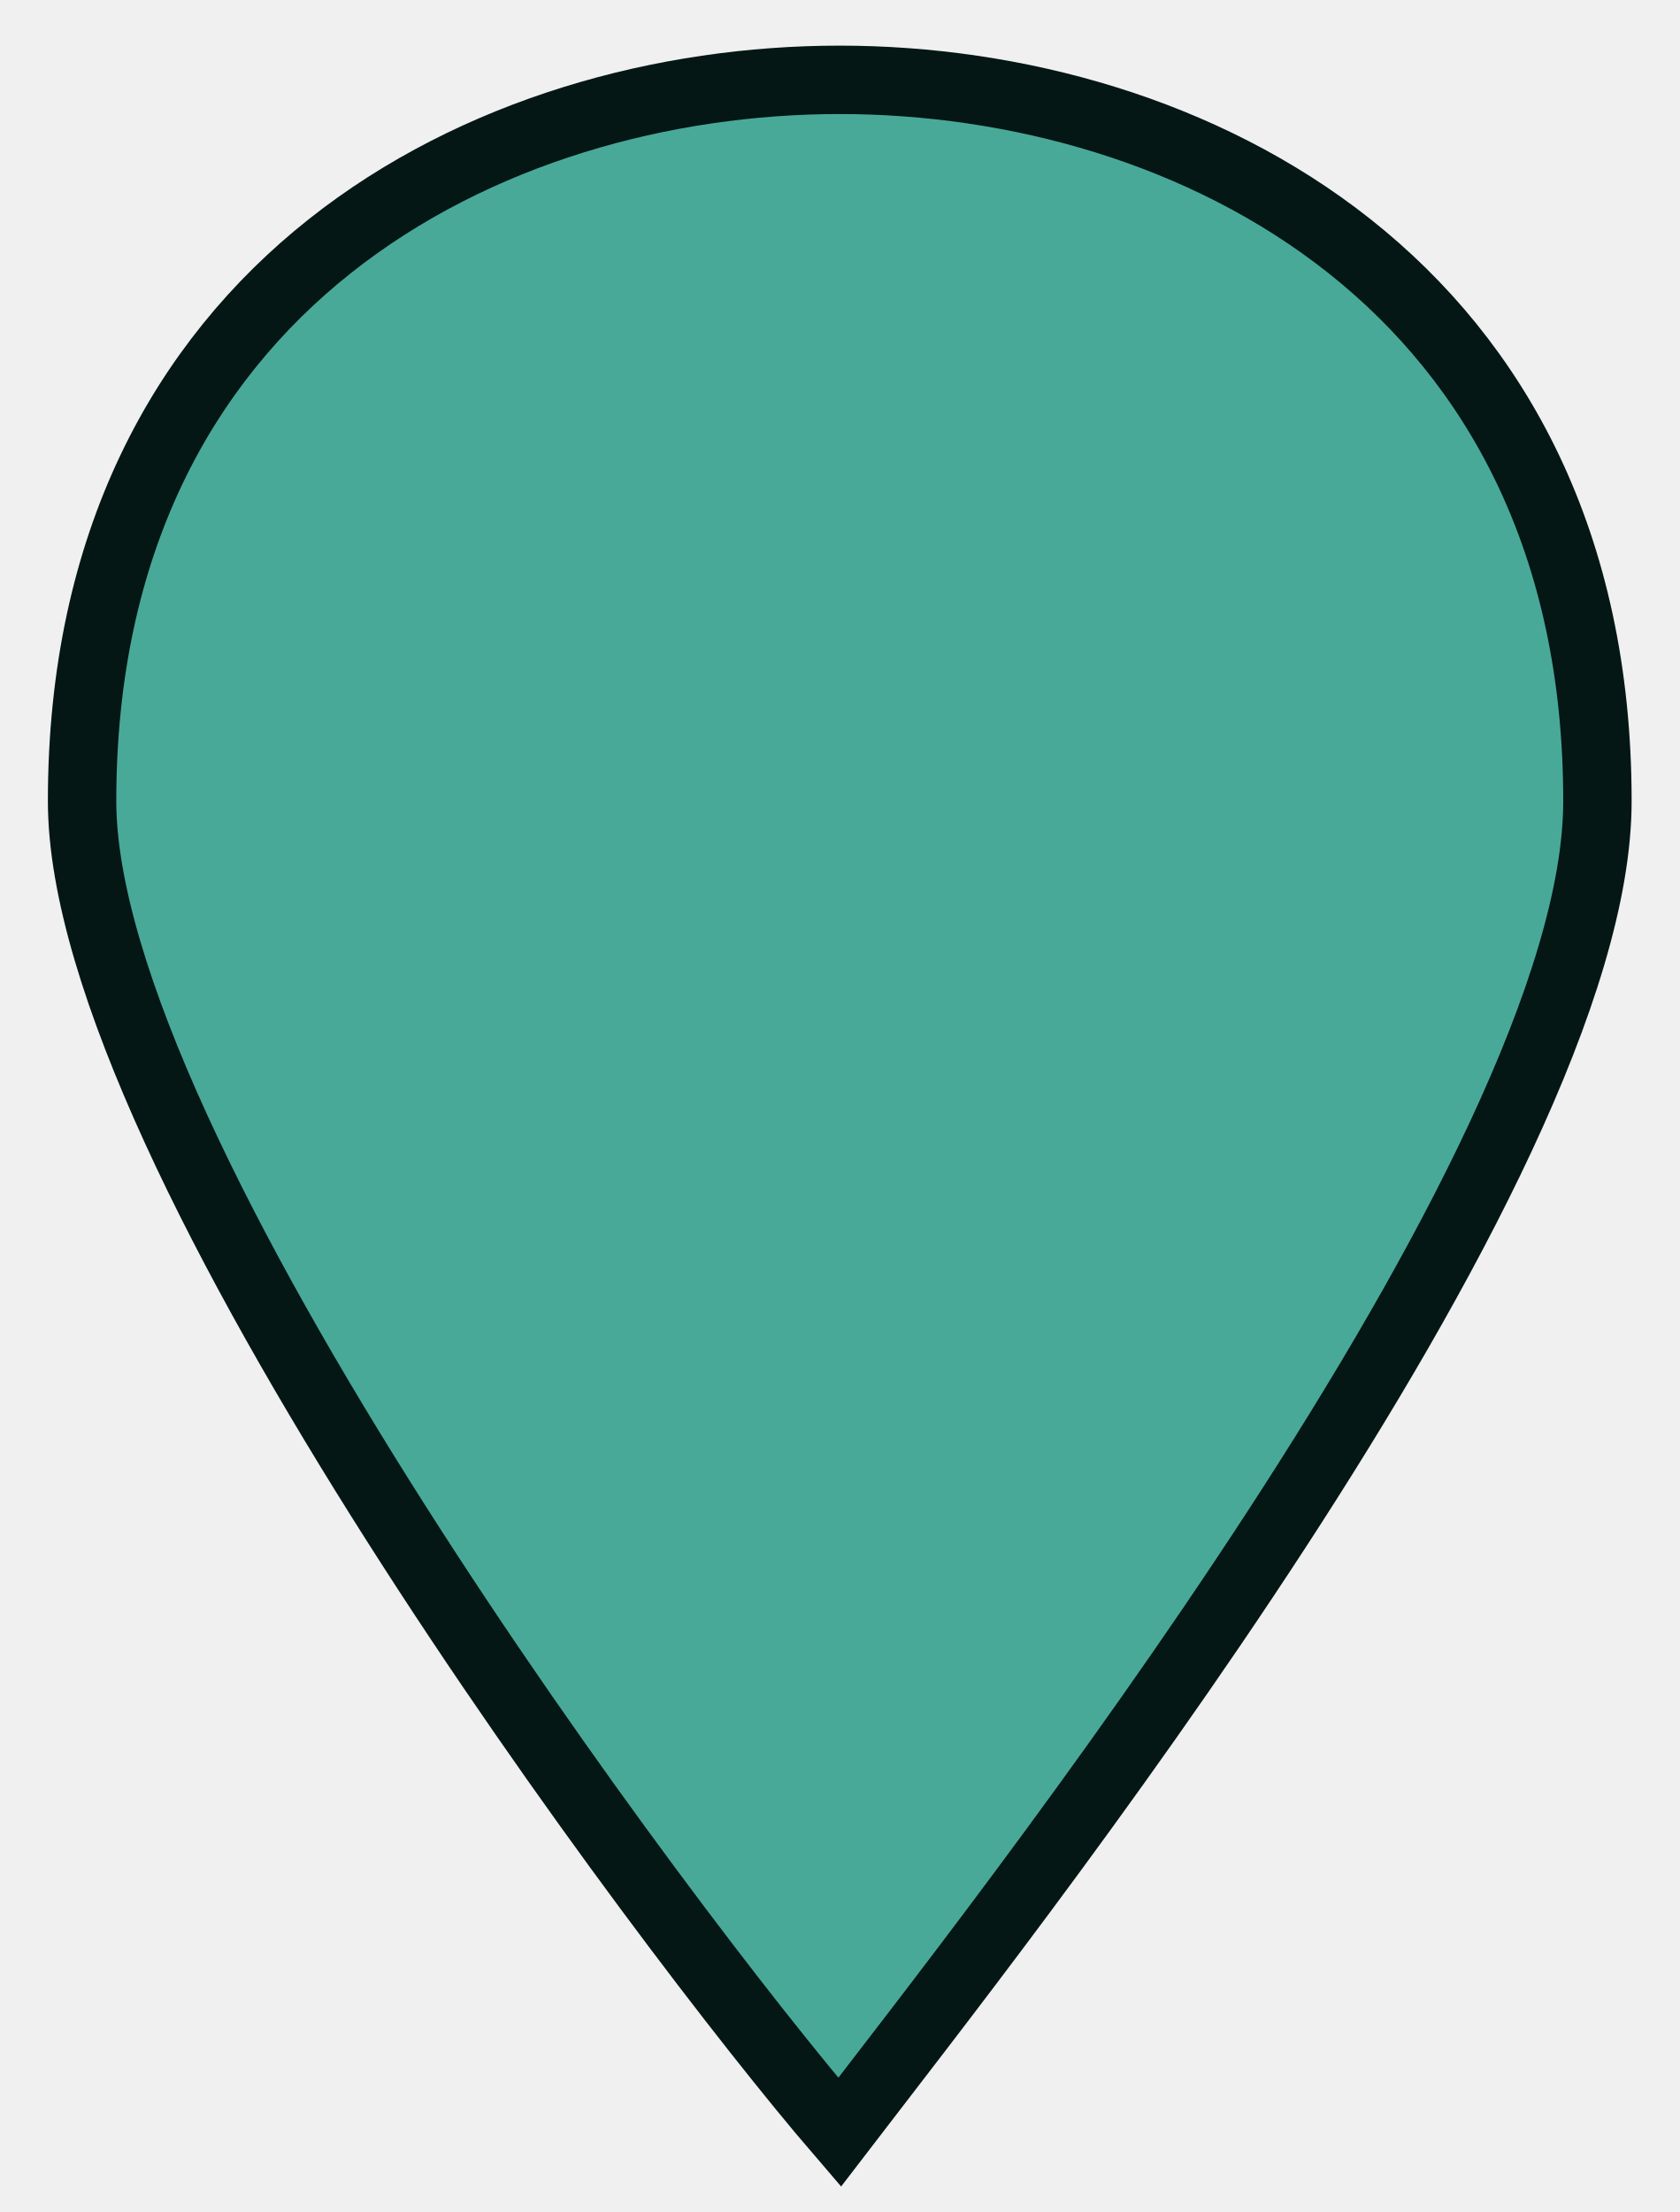
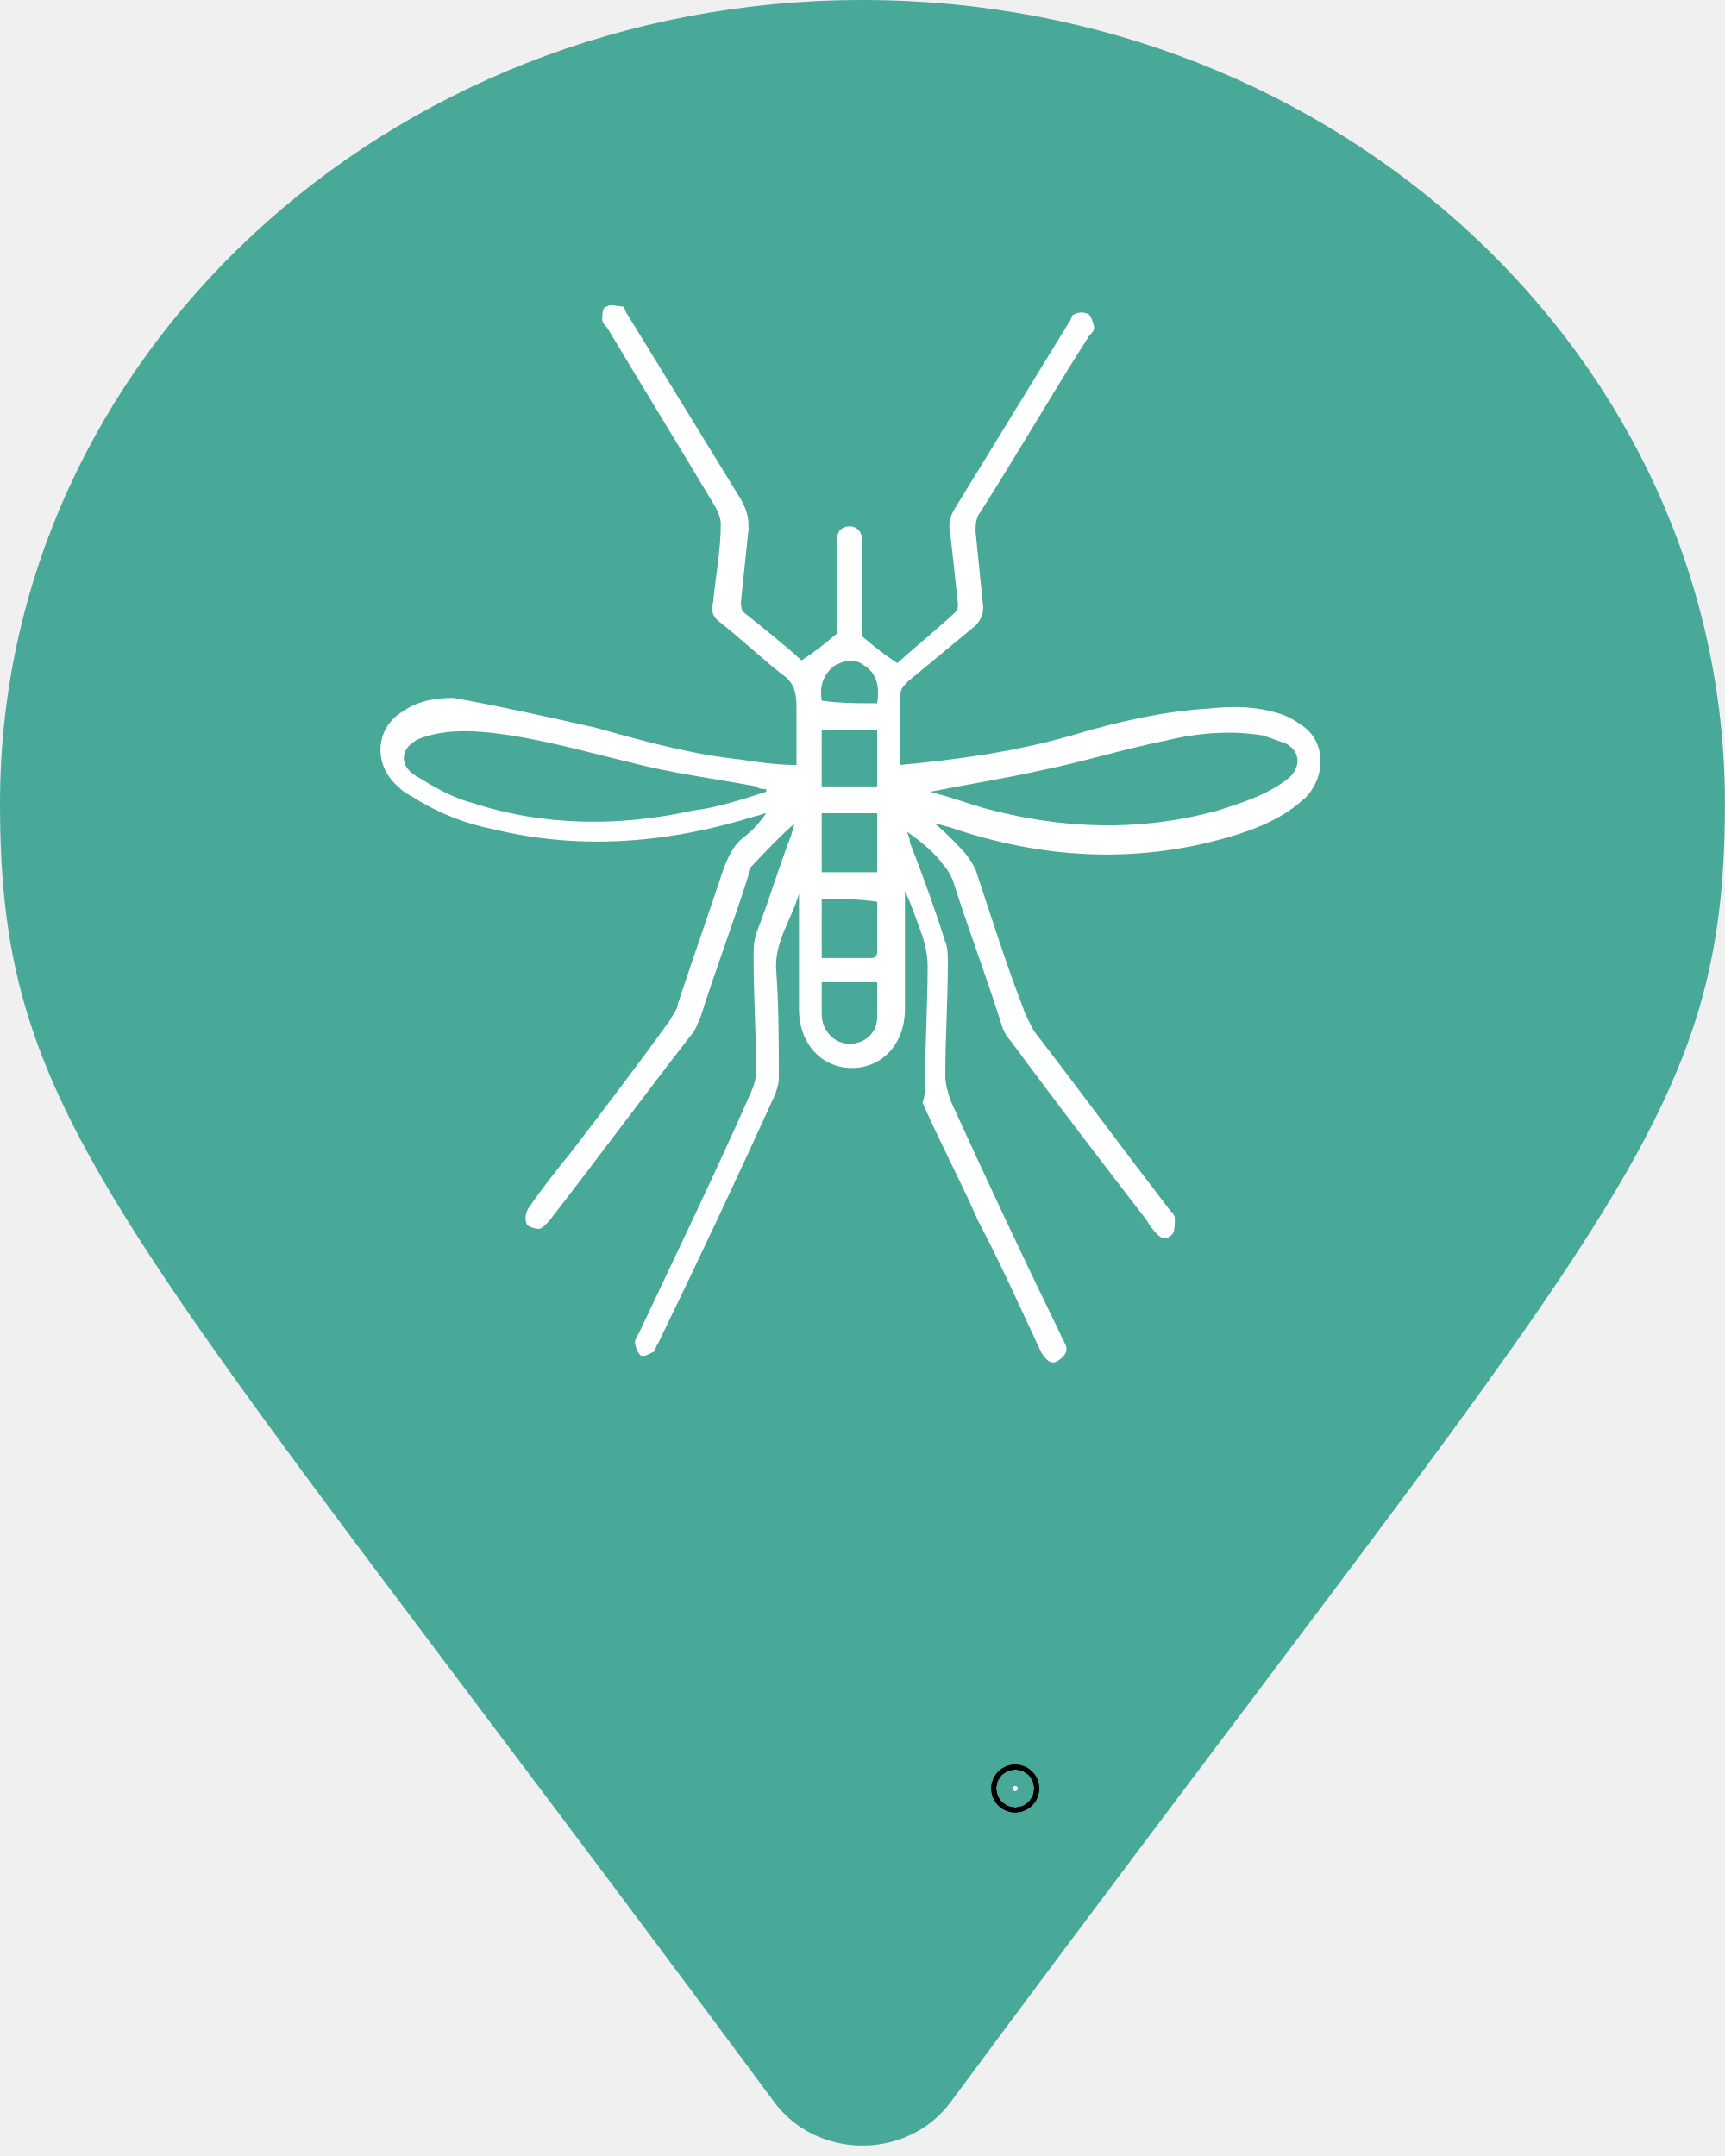
- <svg xmlns="http://www.w3.org/2000/svg" version="1.1" id="svg4619" x="0px" y="0px" width="24.552px" height="32.333px" viewBox="0 -6.25 24.552 32.333" enable-background="new 0 -6.25 24.552 32.333" xml:space="preserve">
-   <defs id="defs5" />
-   <path id="path4133" fill="#415FC4" stroke="#FFFFFF" stroke-miterlimit="10" d="M12.274-5.083  c-5.11,0-11.074,2.971-11.074,10.542c0,5.132,8.521,16.489,11.074,19.458c2.272-2.969,11.079-14.055,11.079-19.458  C23.354-2.111,17.383-5.083,12.274-5.083z" style="fill:#49a999;fill-opacity:1;stroke:#041715;stroke-opacity:1" />
+ <svg xmlns="http://www.w3.org/2000/svg" version="1.1" x="0px" y="0px" viewBox="0 0 40 50" xml:space="preserve" id="svg15" width="40" height="50">
+   <defs id="defs19" />
+   <style type="text/css" id="style2">
+ 	.st0{clip-path:url(#SVGID_00000136386088368648505400000000571717232383379892_);}
+ 	.st1{clip-path:url(#SVGID_00000116205600839791112250000014937956478301575336_);}
+ 	.st2{clip-path:url(#SVGID_00000096040197326335863040000017996150782894966913_);}
+ 	.st3{clip-path:url(#SVGID_00000171685803243020096840000015679599210622463931_);}
+ 	.st4{clip-path:url(#SVGID_00000127036615931805248780000005700885795311586226_);}
+ 	.st5{clip-path:url(#SVGID_00000077315485366628045660000011366337665254483639_);}
+ 	.st6{clip-path:url(#SVGID_00000058583532550707888440000013826178488048493204_);}
+ 	.st7{clip-path:url(#SVGID_00000022557654374484654540000001774627582556727481_);}
+ 	.st8{fill:#333333;}
+ 	.st9{fill:#EEA401;}
+ 	.st10{fill:#F8DA98;}
+ 	.st11{fill:#EFA501;}
+ 	.st12{fill:#FFFFFF;}
+ 	.st13{fill:#666666;}
+ 	.st14{fill:none;stroke:#A7A7A7;stroke-width:0.75;stroke-linecap:square;stroke-miterlimit:10;}
+ 	.st15{fill:none;stroke:#576C7E;stroke-miterlimit:10;}
+ 	.st16{fill:none;}
+ 	.st17{fill:none;stroke:#8D8D8D;stroke-miterlimit:10;}
+ 	.st18{fill:none;stroke:#DADADA;stroke-miterlimit:10;}
+ 	.st19{fill:none;stroke:#AA4499;stroke-width:3;stroke-miterlimit:10;}
+ 	.st20{fill:none;stroke:#333333;stroke-width:3;stroke-miterlimit:10;}
+ 	.st21{fill:none;stroke:#000000;stroke-width:0.25;stroke-miterlimit:10;}
+ 	.st22{fill:#4D4D4D;}
+ 	.st23{clip-path:url(#SVGID_00000144295339361052626790000007699555023762521490_);}
+ 	.st24{fill:#BB082B;}
+ 	.st25{fill:#ED3D2C;}
+ 	.st26{fill:#FB8D46;}
+ 	.st27{fill:#FDCB65;}
+ 	.st28{fill:#FFFEB6;}
+ 	.st29{fill:none;stroke:#666666;stroke-width:0.25;stroke-miterlimit:10;}
+ 	.st30{fill:#E3D6A2;}
+ 	.st31{fill:#6A6B59;}
+ 	.st32{fill:none;stroke:#FFFFFF;stroke-width:0.75;stroke-miterlimit:10;}
+ 	.st33{opacity:0.3;}
+ 	.st34{fill:none;stroke:#4D4D4D;stroke-width:0.75;stroke-miterlimit:10;}
+ 	.st35{fill:#A8B9C1;}
+ 	.st36{fill:#0071B0;}
+ 	.st37{fill:none;stroke:#576C7E;stroke-width:3;stroke-linecap:round;stroke-miterlimit:10;}
+ 	.st38{fill:#E2B3AA;}
+ 	.st39{fill:#AF4949;}
+ 	.st40{fill:#576C7E;}
+ 	.st41{fill:#511136;}
+ 	.st42{fill:#7A1952;}
+ 	.st43{fill:#A1216D;}
+ 	.st44{fill:#B44E89;}
+ 	.st45{fill:#C67AA6;}
+ 	.st46{fill:#FFDD19;}
+ 	.st47{opacity:0.69;}
+ 	.st48{fill:#B6CCB7;}
+ 	.st49{fill:#CC6677;}
+ 	.st50{fill:#1072AD;}
+ 	.st51{fill:#DBE2E5;}
+ 	.st52{fill:#A4A9AC;}
+ 	.st53{fill:#E9EDEF;}
+ 	.st54{fill:#F0F3F4;}
+ 	.st55{fill:#F7F8F9;}
+ 	.st56{fill:#C0C0C0;}
+ 	.st57{fill:#49A999;}
+ 	.st58{fill:#8BCCEC;}
+ 	.st59{fill:#AA4499;}
+ 	.st60{fill:none;stroke:#C0C0C0;stroke-miterlimit:10;}
+ 	.st61{fill:#E6E6E6;}
+ 	.st62{fill:none;stroke:#FFFFFF;stroke-width:3;stroke-linecap:round;stroke-miterlimit:10;}
+ 	.st63{fill:none;stroke:#C0C0C0;stroke-width:4;stroke-linecap:round;stroke-miterlimit:10;}
+ 	.st64{clip-path:url(#SVGID_00000183250794884185990790000000739072844913366953_);}
+ 	.st65{fill:#22AA73;}
+ 	.st66{fill:#F7DC63;}
+ 	.st67{fill:none;stroke:#A8A8A8;stroke-width:0.75;stroke-linecap:square;stroke-miterlimit:10;}
+ 	.st68{clip-path:url(#SVGID_00000147193797632158530140000004258360248796616629_);}
+ 	.st69{opacity:0.61;}
+ 	.st70{opacity:0.27;fill:#EFA501;}
+ 	.st71{clip-path:url(#SVGID_00000000905411102311841070000018389179953301501091_);}
+ 	.st72{clip-path:url(#SVGID_00000002359486753169303410000014227575780122991244_);}
+ 	.st73{fill:none;stroke:#8E8E8E;stroke-miterlimit:10;}
+ 	.st74{fill:none;stroke:#DBDBDB;stroke-miterlimit:10;}
+ 	.st75{fill:#FFFFFF;stroke:#4D4D4D;stroke-miterlimit:10;}
+ 	.st76{fill:#22A973;}
+ 	.st77{fill:#F6DB63;}
+ </style>
+   <g id="MAPA_BASE">
+ </g>
+   <g id="GRAFIC">
+     <g id="Capa_4">
+ 	</g>
+   </g>
+   <g id="TOC_FONS">
+ </g>
+   <g id="CREDITS">
+ </g>
+   <g id="TOC_CONTENT" transform="scale(0.6622148,0.61696)" style="fill:#49a999;fill-opacity:1.0">
+     <path d="M 0,30.2 C 0,13.5 13.5,0 30.2,0 46.9,0 60.4,13.5 60.4,30.2 60.4,42.4 56.2,45.8 33.3,79 31.8,81.2 28.6,81.2 27.1,79 4.2,45.8 0,42.4 0,30.2 Z" id="path9" style="fill:#49a999;fill-opacity:1.0" />
+   </g>
+   <g id="MOBIL">
+ </g>
+   <g id="POIS">
+ </g>
+   <g id="POPUP">
+ </g>
+   <g id="TOC_CONTENT-4" transform="matrix(0.5849101,0,0,0.6218304,7.999162,6.920545)" style="fill:#ffffff;fill-opacity:1">
+     <path d="m 22.3,19.9 c 0,0.1 0.1,0.2 0.1,0.4 0.5,1.2 1,2.5 1.4,3.7 0.1,0.2 0.1,0.5 0.1,0.8 0,1.4 -0.1,2.8 -0.1,4.2 0,0.3 0.1,0.6 0.2,0.9 1.4,2.9 2.9,5.9 4.4,8.8 0,0.1 0.1,0.1 0.1,0.2 0.2,0.3 0.1,0.5 -0.2,0.7 -0.3,0.2 -0.5,0 -0.7,-0.3 C 26.8,37.7 26,36 25.1,34.4 24.4,32.9 23.6,31.5 22.9,30 23,29.7 23,29.5 23,29.2 c 0,-1.4 0.1,-2.9 0.1,-4.3 0,-0.4 -0.1,-0.8 -0.2,-1.1 -0.2,-0.5 -0.4,-1.1 -0.7,-1.7 0,0.2 0,0.3 0,0.4 0,1.3 0,2.6 0,4 0,1.3 -0.9,2.2 -2.1,2.2 -1.2,0 -2.1,-0.9 -2.1,-2.2 0,-1.4 0,-2.8 0,-4.3 -0.3,1 -1,1.8 -0.9,2.9 0.1,1.3 0.1,2.7 0.1,4 0,0.2 -0.1,0.5 -0.2,0.7 -1.5,3.1 -3,6.1 -4.6,9.2 -0.1,0.1 -0.1,0.3 -0.2,0.3 -0.2,0.1 -0.4,0.2 -0.5,0.1 -0.1,-0.1 -0.2,-0.3 -0.2,-0.5 0,-0.1 0.1,-0.2 0.2,-0.4 1.5,-3 3,-5.9 4.4,-8.9 0.1,-0.2 0.2,-0.5 0.2,-0.8 0,-1.4 -0.1,-2.8 -0.1,-4.2 0,-0.3 0,-0.6 0.1,-0.9 0.5,-1.2 0.9,-2.5 1.4,-3.7 0,-0.1 0.1,-0.2 0.1,-0.4 -0.6,0.5 -1.2,1.1 -1.7,1.6 C 16,21.3 16,21.4 16,21.5 15.4,23.3 14.7,25 14.1,26.8 14,27 13.9,27.3 13.7,27.5 11.8,29.8 10,32.1 8.1,34.4 8,34.5 7.8,34.7 7.7,34.7 7.5,34.7 7.2,34.6 7.2,34.5 7.1,34.3 7.2,34 7.3,33.9 7.8,33.2 8.4,32.5 9,31.8 c 1.3,-1.6 2.6,-3.2 3.9,-4.9 0.1,-0.2 0.3,-0.4 0.3,-0.6 0.6,-1.7 1.2,-3.3 1.8,-5 0.2,-0.5 0.4,-0.9 0.8,-1.2 0.3,-0.2 0.6,-0.5 0.9,-0.9 -0.1,0 -0.3,0.1 -0.4,0.1 -3.4,1 -6.9,1.3 -10.4,0.5 C 4.8,19.6 3.7,19.2 2.7,18.6 2.5,18.5 2.3,18.4 2.1,18.2 1.1,17.4 1.2,16 2.3,15.4 2.9,15 3.6,14.9 4.3,14.9 6.1,15.2 8,15.6 9.9,16 c 1.9,0.5 3.8,1 5.8,1.2 0.7,0.1 1.4,0.2 2.2,0.2 0,-0.7 0,-1.4 0,-2.2 0,-0.5 -0.1,-0.9 -0.6,-1.2 -0.8,-0.6 -1.6,-1.3 -2.4,-1.9 -0.3,-0.2 -0.4,-0.4 -0.3,-0.8 0.1,-1 0.3,-1.9 0.3,-2.9 C 14.9,8.2 14.8,8 14.7,7.8 13.3,5.6 11.8,3.3 10.4,1.1 10.3,1 10.2,0.9 10.2,0.8 c 0,-0.2 0,-0.5 0.2,-0.5 0.1,-0.1 0.4,0 0.6,0 0.1,0 0.1,0.2 0.2,0.3 1.5,2.3 3,4.6 4.5,6.9 C 16,8 16,8.3 16,8.6 c -0.1,0.9 -0.2,1.8 -0.3,2.7 0,0.1 0,0.3 0.1,0.4 0.8,0.6 1.6,1.2 2.3,1.8 0.5,-0.3 0.9,-0.6 1.4,-1 0,-0.9 0,-2 0,-3.1 0,-0.1 0,-0.3 0,-0.4 0,-0.3 0.2,-0.5 0.5,-0.5 0.3,0 0.5,0.2 0.5,0.5 0,0.8 0,1.7 0,2.5 0,0.4 0,0.8 0,1.1 0.5,0.4 0.9,0.7 1.4,1 0.7,-0.6 1.5,-1.2 2.3,-1.9 0.1,-0.1 0.1,-0.2 0.1,-0.3 -0.1,-0.9 -0.2,-1.8 -0.3,-2.6 -0.1,-0.4 0,-0.7 0.2,-1 1.5,-2.3 3,-4.6 4.5,-6.9 0.1,-0.1 0.1,-0.3 0.2,-0.3 0.2,-0.1 0.4,-0.1 0.6,0 0.1,0.1 0.2,0.4 0.2,0.5 0,0.1 -0.1,0.2 -0.2,0.3 C 28,3.6 26.6,5.9 25.1,8.1 25,8.3 25,8.5 25,8.7 c 0.1,0.9 0.2,1.9 0.3,2.8 0,0.3 -0.1,0.5 -0.3,0.7 -0.9,0.7 -1.8,1.4 -2.7,2.1 -0.2,0.2 -0.3,0.3 -0.3,0.6 0,0.8 0,1.7 0,2.5 2.3,-0.2 4.6,-0.5 6.8,-1.1 1.8,-0.5 3.6,-0.9 5.4,-1 1,-0.1 1.9,-0.1 2.9,0.2 0.3,0.1 0.5,0.2 0.8,0.4 1,0.6 1,1.9 0.2,2.7 -0.9,0.8 -2,1.2 -3.1,1.5 -3.7,1 -7.4,0.8 -11.1,-0.4 -0.1,0 -0.3,-0.1 -0.5,-0.1 0.4,0.3 0.8,0.7 1.1,1 0.2,0.2 0.4,0.5 0.5,0.7 0.6,1.7 1.2,3.5 1.9,5.2 0.1,0.3 0.3,0.6 0.4,0.8 1.8,2.2 3.6,4.5 5.4,6.7 0.1,0.1 0.2,0.2 0.2,0.3 0,0.2 0,0.5 -0.1,0.6 -0.2,0.2 -0.4,0.2 -0.6,0 C 32.1,34.8 31.9,34.6 31.8,34.4 30,32.2 28.2,30 26.4,27.7 26.2,27.5 26.1,27.3 26,27 25.4,25.2 24.7,23.5 24.1,21.7 24,21.5 23.9,21.3 23.7,21.1 c -0.3,-0.4 -0.8,-0.8 -1.4,-1.2 0,-0.1 0,-0.1 0,0 z m 0.9,-1.5 c 0.8,0.2 1.4,0.4 2.1,0.6 3.1,0.8 6.2,0.9 9.3,0.1 1,-0.3 2,-0.6 2.8,-1.2 0.5,-0.4 0.5,-1 -0.1,-1.3 -0.3,-0.1 -0.6,-0.2 -0.9,-0.3 -1.3,-0.2 -2.6,-0.1 -3.9,0.2 -1.6,0.3 -3.3,0.8 -4.9,1.1 -1.4,0.3 -2.8,0.5 -4.4,0.8 z m -6.5,0 c 0,0 0,-0.1 0,-0.1 -0.1,0 -0.3,0 -0.4,-0.1 -1.7,-0.3 -3.4,-0.5 -5,-0.9 C 9.5,16.9 7.7,16.4 5.8,16.2 4.8,16.1 3.9,16.1 3,16.4 c -0.8,0.3 -0.9,1 -0.2,1.4 0.7,0.4 1.4,0.8 2.2,1 2.9,0.9 5.9,0.9 8.8,0.3 0.9,-0.1 1.9,-0.4 2.9,-0.7 z m 2.2,3 c 0.8,0 1.5,0 2.2,0 0,-0.8 0,-1.5 0,-2.2 -0.7,0 -1.5,0 -2.2,0 0,0.7 0,1.4 0,2.2 z m 0,1 c 0,0.7 0,1.4 0,2.2 0.7,0 1.3,0 2,0 0.1,0 0.2,-0.1 0.2,-0.2 0,-0.7 0,-1.3 0,-1.9 -0.7,-0.1 -1.4,-0.1 -2.2,-0.1 z m 2.2,-4.2 c 0,-0.8 0,-1.5 0,-2.1 -0.7,0 -1.5,0 -2.2,0 0,0.7 0,1.4 0,2.1 0.7,0 1.5,0 2.2,0 z m 0,7.3 c -0.8,0 -1.5,0 -2.2,0 0,0.4 0,0.8 0,1.2 0,0.6 0.5,1.1 1.1,1.1 0.6,0 1.1,-0.4 1.1,-1 0,-0.5 0,-0.9 0,-1.3 z m 0,-10.4 c 0.1,-0.6 0,-1.1 -0.5,-1.4 -0.4,-0.3 -0.8,-0.2 -1.2,0 -0.4,0.3 -0.6,0.7 -0.5,1.3 0.7,0.1 1.4,0.1 2.2,0.1 z" id="path9-0" style="fill:#ffffff;fill-opacity:1" />
+   </g>
+   <circle id="path14613" style="fill:#ffffff;stroke:#000000" cx="23.541" cy="41.477" r="0.056" />
+   <circle id="path14615" style="fill:#ffffff;stroke:#000000" cx="23.541" cy="41.477" r="0.056" />
</svg>
